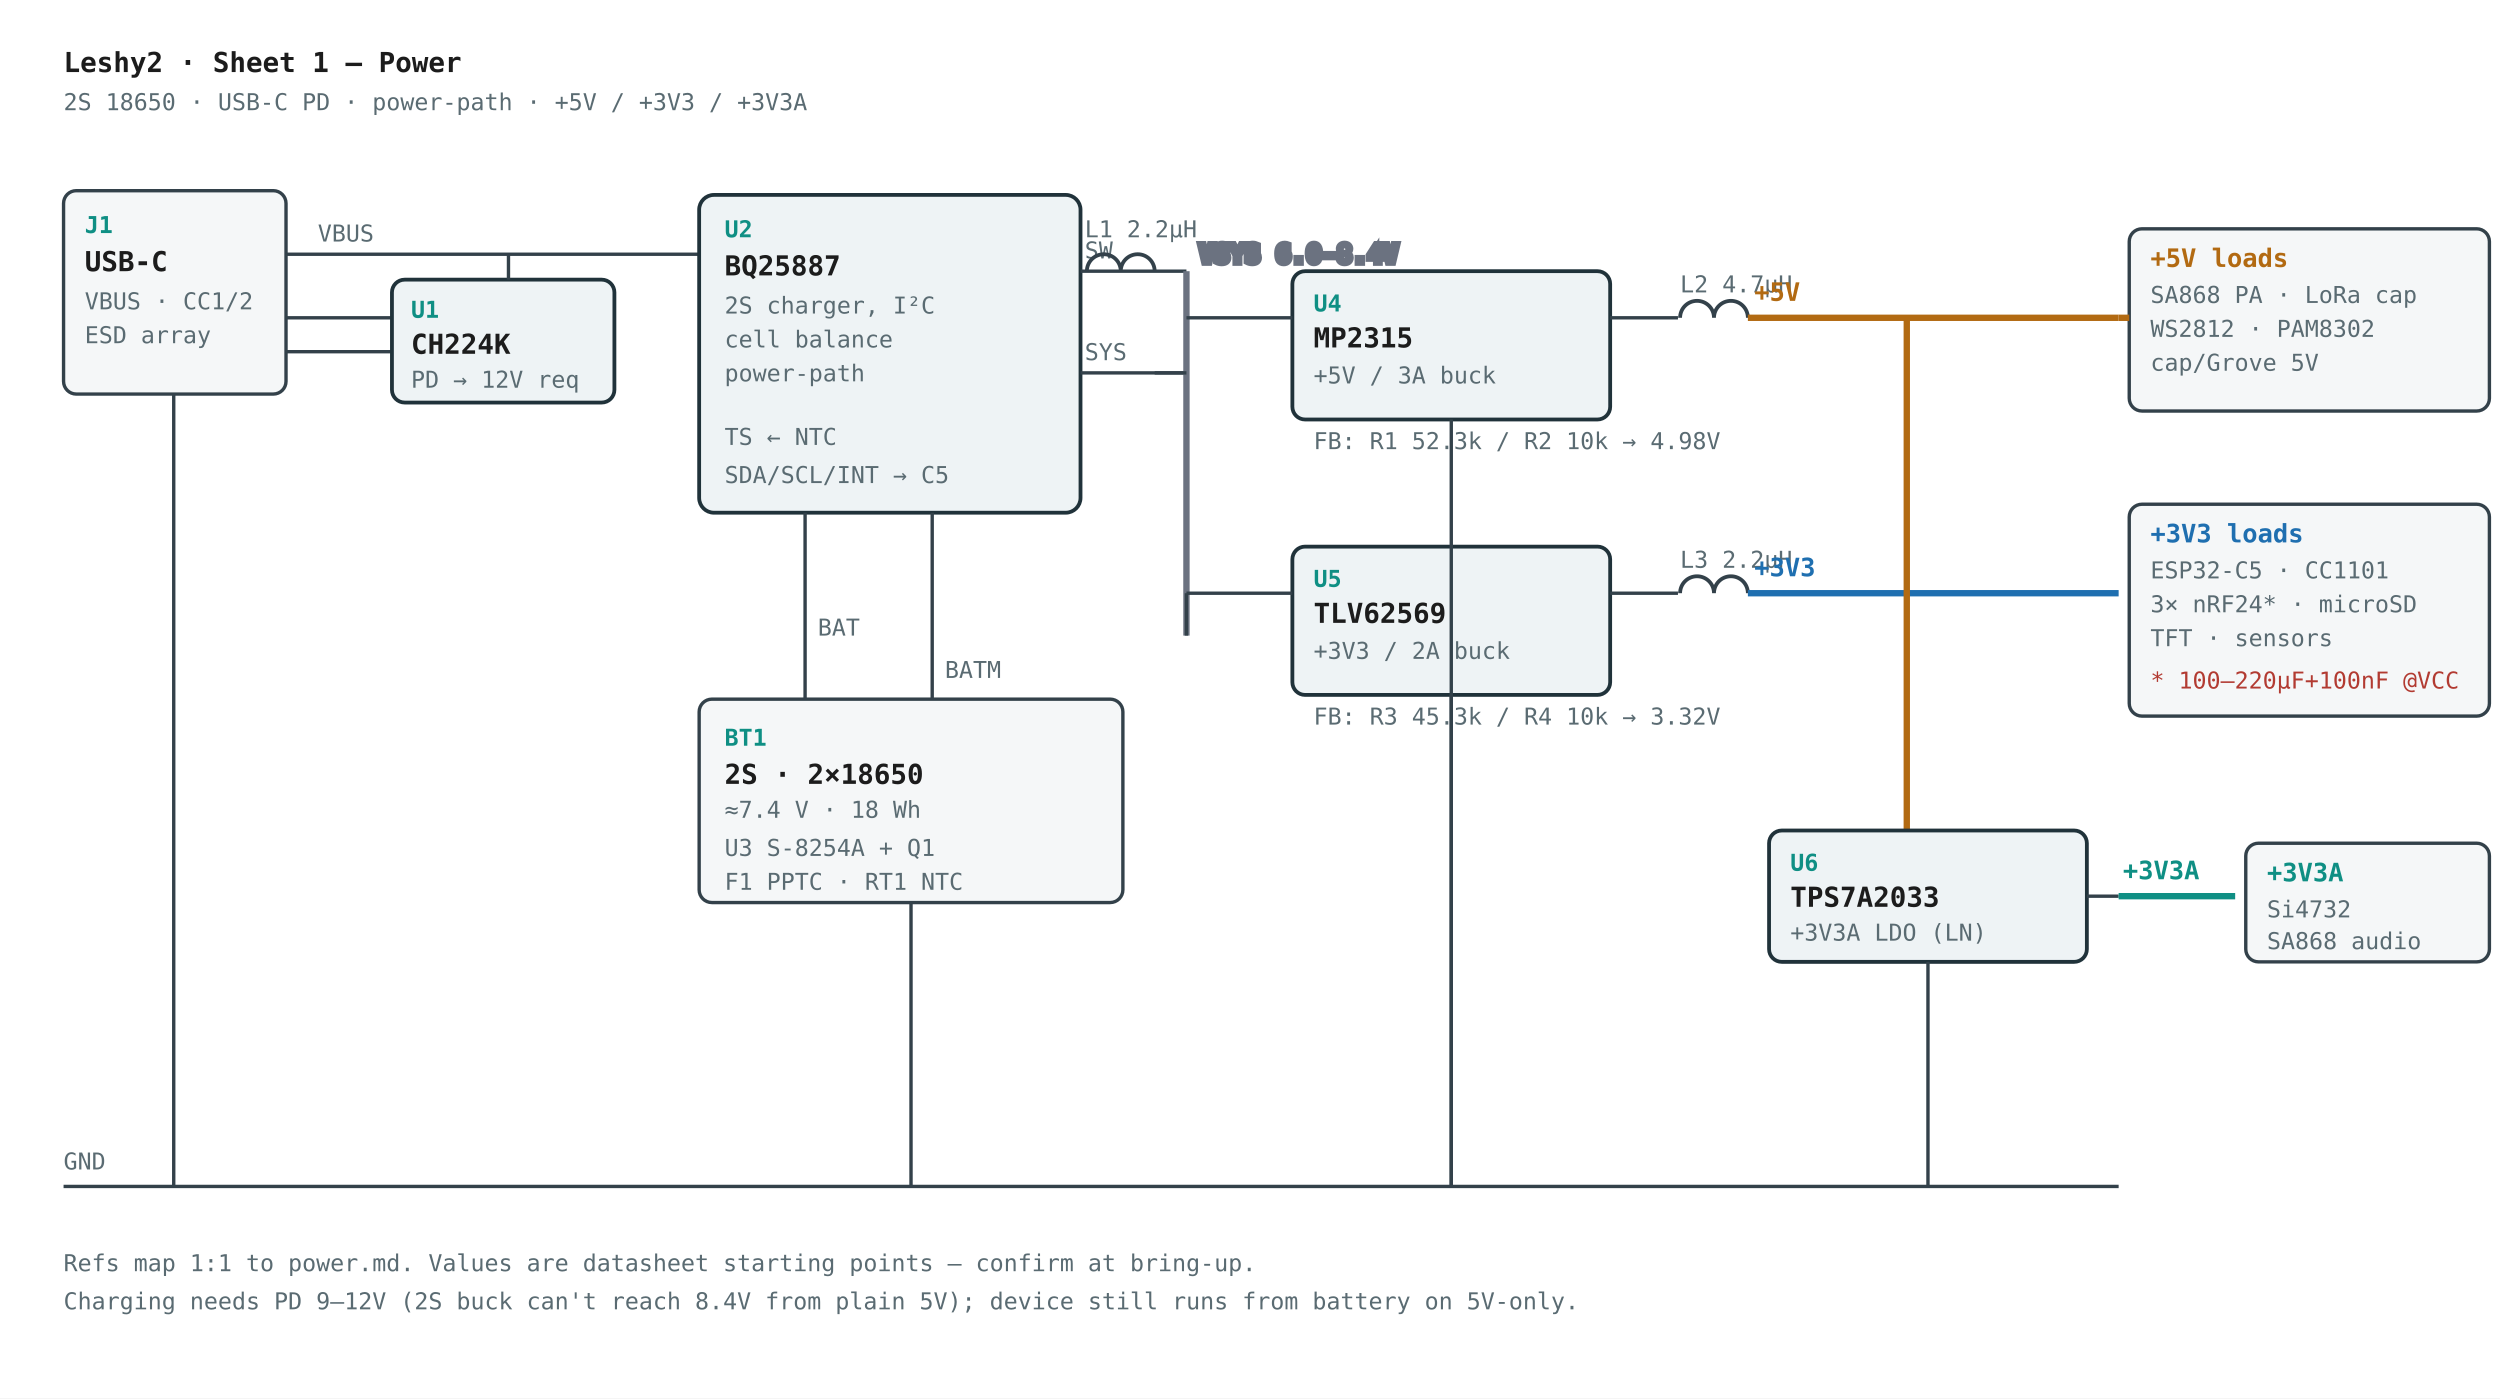
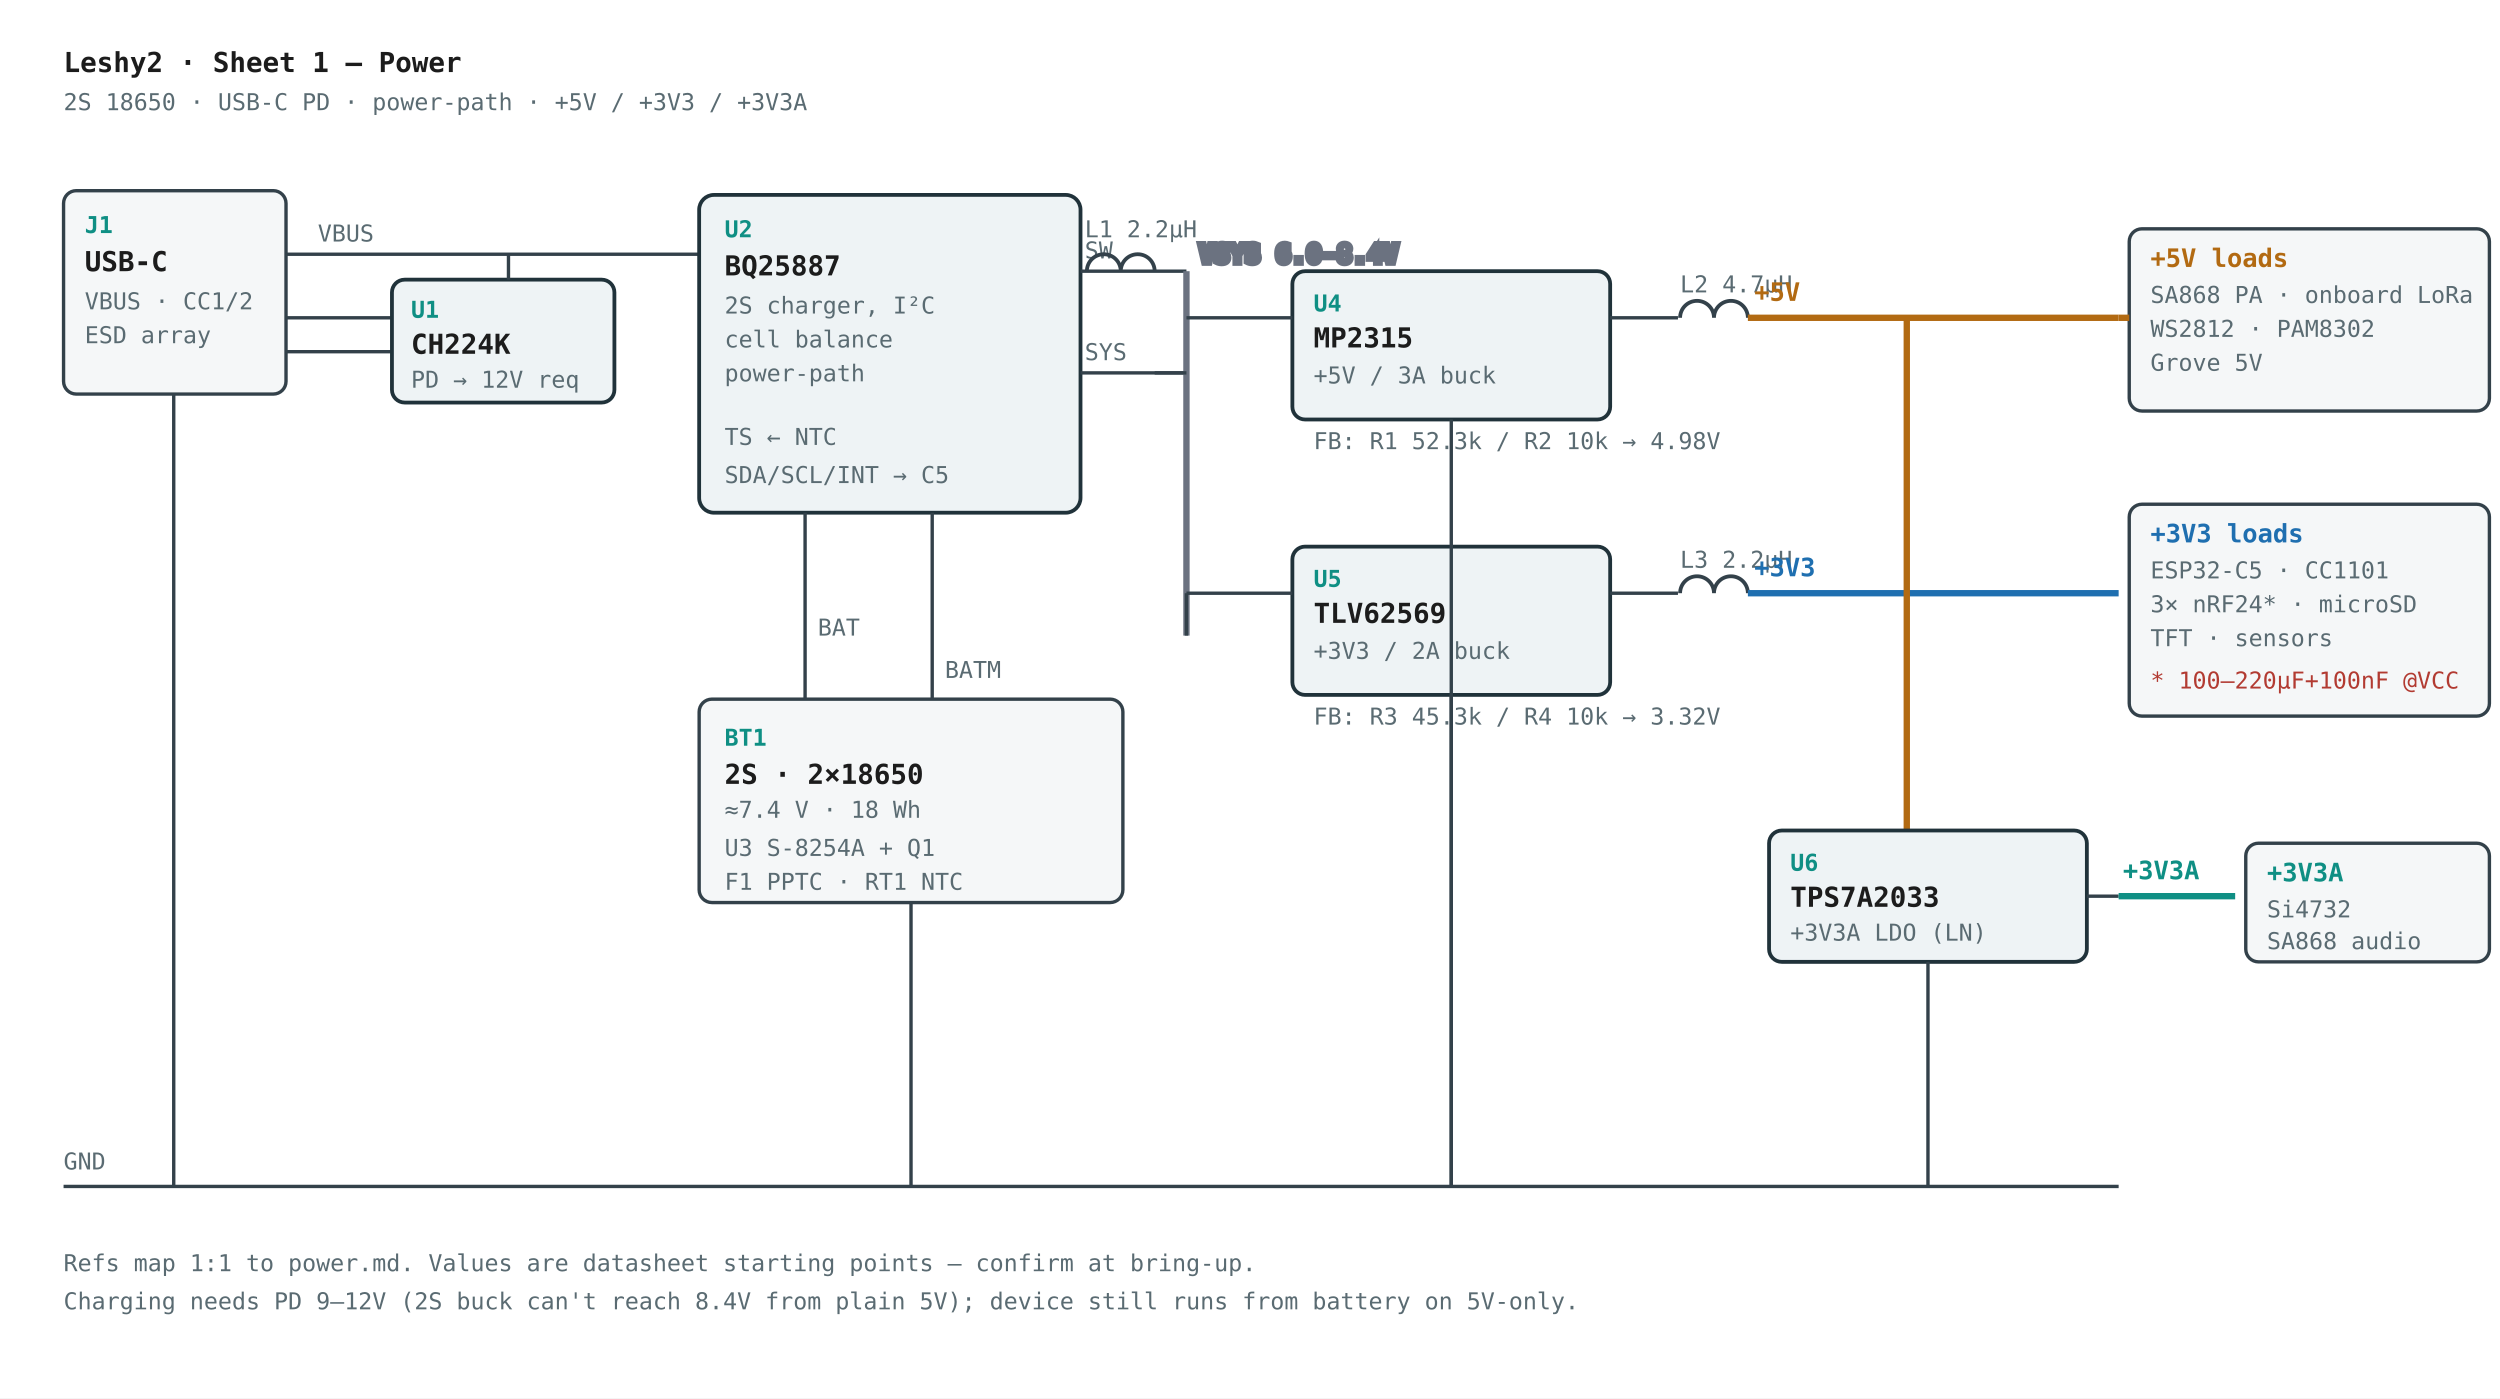
<svg xmlns="http://www.w3.org/2000/svg" viewBox="0 0 1180 660" font-family="ui-monospace,'SF Mono',Menlo,Consolas,monospace">
  <style>
    .bg{fill:#ffffff}
    .ink{fill:#1c1c1c}
    .box{fill:#f5f7f8;stroke:#33414a;stroke-width:1.6}
    .ic{fill:#eef3f5;stroke:#20323a;stroke-width:1.8}
    .w{stroke:#33414a;stroke-width:1.6;fill:none}
    .t{fill:#1c1c1c;font-size:13px;font-weight:700}
    .s{fill:#5a6b72;font-size:11px}
    .ref{fill:#0f8f84;font-size:11px;font-weight:700}
    .vsys{stroke:#6b7280;stroke-width:3;fill:none}
    .r5{stroke:#b26a12;stroke-width:3;fill:none}
    .r33{stroke:#1f6fb0;stroke-width:3;fill:none}
    .r33a{stroke:#0f8f84;stroke-width:3;fill:none}
    .r5t{fill:#b26a12;font-size:12px;font-weight:700}
    .r33t{fill:#1f6fb0;font-size:12px;font-weight:700}
    .r33at{fill:#0f8f84;font-size:12px;font-weight:700}
    .note{fill:#b23b32;font-size:11px}
    .coil{stroke:#33414a;stroke-width:1.8;fill:none}
  </style>
  <rect class="bg" x="0" y="0" width="1180" height="660" />
  <text class="t" x="30" y="34" font-size="16">Leshy2 · Sheet 1 — Power</text>
  <text class="s" x="30" y="52">2S 18650 · USB-C PD · power-path · +5V / +3V3 / +3V3A</text>
  <rect class="box" x="30" y="90" width="105" height="96" rx="6" />
  <text class="ref" x="40" y="110">J1</text>
  <text class="t" x="40" y="128">USB-C</text>
  <text class="s" x="40" y="146">VBUS · CC1/2</text>
  <text class="s" x="40" y="162">ESD array</text>
  <line class="w" x1="135" y1="120" x2="330" y2="120" />
  <text class="s" x="150" y="114">VBUS</text>
  <line class="w" x1="135" y1="150" x2="185" y2="150" />
  <line class="w" x1="135" y1="166" x2="185" y2="166" />
  <rect class="ic" x="185" y="132" width="105" height="58" rx="6" />
  <text class="ref" x="194" y="150">U1</text>
  <text class="t" x="194" y="167">CH224K</text>
  <text class="s" x="194" y="183">PD → 12V req</text>
  <line class="w" x1="240" y1="132" x2="240" y2="120" />
  <rect class="ic" x="330" y="92" width="180" height="150" rx="7" />
  <text class="ref" x="342" y="112">U2</text>
  <text class="t" x="342" y="130">BQ25887</text>
  <text class="s" x="342" y="148">2S charger, I²C</text>
  <text class="s" x="342" y="164">cell balance</text>
  <text class="s" x="342" y="180">power-path</text>
  <text class="s" x="342" y="210">TS ← NTC</text>
  <text class="s" x="342" y="228">SDA/SCL/INT → C5</text>
  <line class="w" x1="510" y1="128" x2="560" y2="128" />
  <text class="s" x="512" y="122">SW</text>
  <line class="w" x1="510" y1="176" x2="560" y2="176" />
  <text class="s" x="512" y="170">SYS</text>
  <path class="coil" d="M513 128 a8 8 0 0 1 16 0 a8 8 0 0 1 16 0" />
  <text class="s" x="512" y="112">L1 2.2µH</text>
  <rect class="box" x="330" y="330" width="200" height="96" rx="6" />
  <text class="ref" x="342" y="352">BT1</text>
  <text class="t" x="342" y="370">2S · 2×18650</text>
  <text class="s" x="342" y="386">≈7.4 V · 18 Wh</text>
  <text class="s" x="342" y="404">U3 S-8254A + Q1</text>
  <text class="s" x="342" y="420">F1 PPTC · RT1 NTC</text>
  <line class="w" x1="380" y1="330" x2="380" y2="242" />
  <text class="s" x="386" y="300">BAT</text>
  <line class="w" x1="440" y1="330" x2="440" y2="242" />
  <text class="s" x="446" y="320">BATM</text>
  <line class="vsys" x1="560" y1="128" x2="560" y2="300" />
  <line class="w" x1="545" y1="176" x2="560" y2="176" />
  <text class="vsys" x="566" y="124" fill="#6b7280" font-size="12" font-weight="700">VSYS 6.0–8.4V</text>
  <rect class="ic" x="610" y="128" width="150" height="70" rx="6" />
  <text class="ref" x="620" y="147">U4</text>
  <text class="t" x="620" y="164">MP2315</text>
  <text class="s" x="620" y="181">+5V / 3A buck</text>
  <line class="w" x1="560" y1="150" x2="610" y2="150" />
  <line class="w" x1="760" y1="150" x2="792" y2="150" />
  <path class="coil" d="M793 150 a8 8 0 0 1 16 0 a8 8 0 0 1 16 0" />
  <text class="s" x="793" y="138">L2 4.7µH</text>
  <text class="s" x="620" y="212">FB: R1 52.3k / R2 10k → 4.98V</text>
  <rect class="ic" x="610" y="258" width="150" height="70" rx="6" />
  <text class="ref" x="620" y="277">U5</text>
  <text class="t" x="620" y="294">TLV62569</text>
  <text class="s" x="620" y="311">+3V3 / 2A buck</text>
  <line class="w" x1="560" y1="280" x2="610" y2="280" />
  <line class="w" x1="760" y1="280" x2="792" y2="280" />
  <path class="coil" d="M793 280 a8 8 0 0 1 16 0 a8 8 0 0 1 16 0" />
  <text class="s" x="793" y="268">L3 2.2µH</text>
  <text class="s" x="620" y="342">FB: R3 45.3k / R4 10k → 3.32V</text>
  <line class="w" x1="560" y1="280" x2="560" y2="300" />
  <line class="r5" x1="825" y1="150" x2="1000" y2="150" />
  <text class="r5t" x="828" y="142">+5V</text>
  <line class="r33" x1="825" y1="280" x2="1000" y2="280" />
  <text class="r33t" x="828" y="272">+3V3</text>
  <line class="r5" x1="900" y1="150" x2="900" y2="392" />
  <rect class="ic" x="835" y="392" width="150" height="62" rx="6" />
  <text class="ref" x="845" y="411">U6</text>
  <text class="t" x="845" y="428">TPS7A2033</text>
  <text class="s" x="845" y="444">+3V3A LDO (LN)</text>
  <line class="w" x1="900" y1="392" x2="900" y2="392" />
  <line class="w" x1="985" y1="423" x2="1000" y2="423" />
  <line class="r33a" x1="1000" y1="423" x2="1055" y2="423" />
  <text class="r33at" x="1002" y="415">+3V3A</text>
  <rect class="box" x="1005" y="108" width="170" height="86" rx="6" />
  <text class="r5t" x="1015" y="126">+5V loads</text>
-   <text class="s" x="1015" y="143">SA868 PA · LoRa cap</text>
+   <text class="s" x="1015" y="143">SA868 PA · onboard LoRa</text>
  <text class="s" x="1015" y="159">WS2812 · PAM8302</text>
-   <text class="s" x="1015" y="175">cap/Grove 5V</text>
+   <text class="s" x="1015" y="175">Grove 5V</text>
  <line class="r5" x1="1000" y1="150" x2="1005" y2="150" />
  <rect class="box" x="1005" y="238" width="170" height="100" rx="6" />
  <text class="r33t" x="1015" y="256">+3V3 loads</text>
  <text class="s" x="1015" y="273">ESP32-C5 · CC1101</text>
  <text class="s" x="1015" y="289">3× nRF24* · microSD</text>
  <text class="s" x="1015" y="305">TFT · sensors</text>
  <text class="note" x="1015" y="325">* 100–220µF+100nF @VCC</text>
  <rect class="box" x="1060" y="398" width="115" height="56" rx="6" />
  <text class="r33at" x="1070" y="416">+3V3A</text>
  <text class="s" x="1070" y="433">Si4732</text>
  <text class="s" x="1070" y="448">SA868 audio</text>
  <line class="w" x1="30" y1="560" x2="1000" y2="560" stroke-width="2" />
  <text class="s" x="30" y="552">GND</text>
  <g stroke="#33414a" stroke-width="1.6">
    <line x1="82" y1="186" x2="82" y2="560" />
    <line x1="430" y1="426" x2="430" y2="560" />
    <line x1="685" y1="198" x2="685" y2="560" />
    <line x1="685" y1="328" x2="685" y2="560" />
    <line x1="910" y1="454" x2="910" y2="560" />
  </g>
  <text class="s" x="30" y="600">Refs map 1:1 to power.md. Values are datasheet starting points — confirm at bring-up.</text>
  <text class="s" x="30" y="618">Charging needs PD 9–12V (2S buck can't reach 8.4V from plain 5V); device still runs from battery on 5V-only.</text>
</svg>
